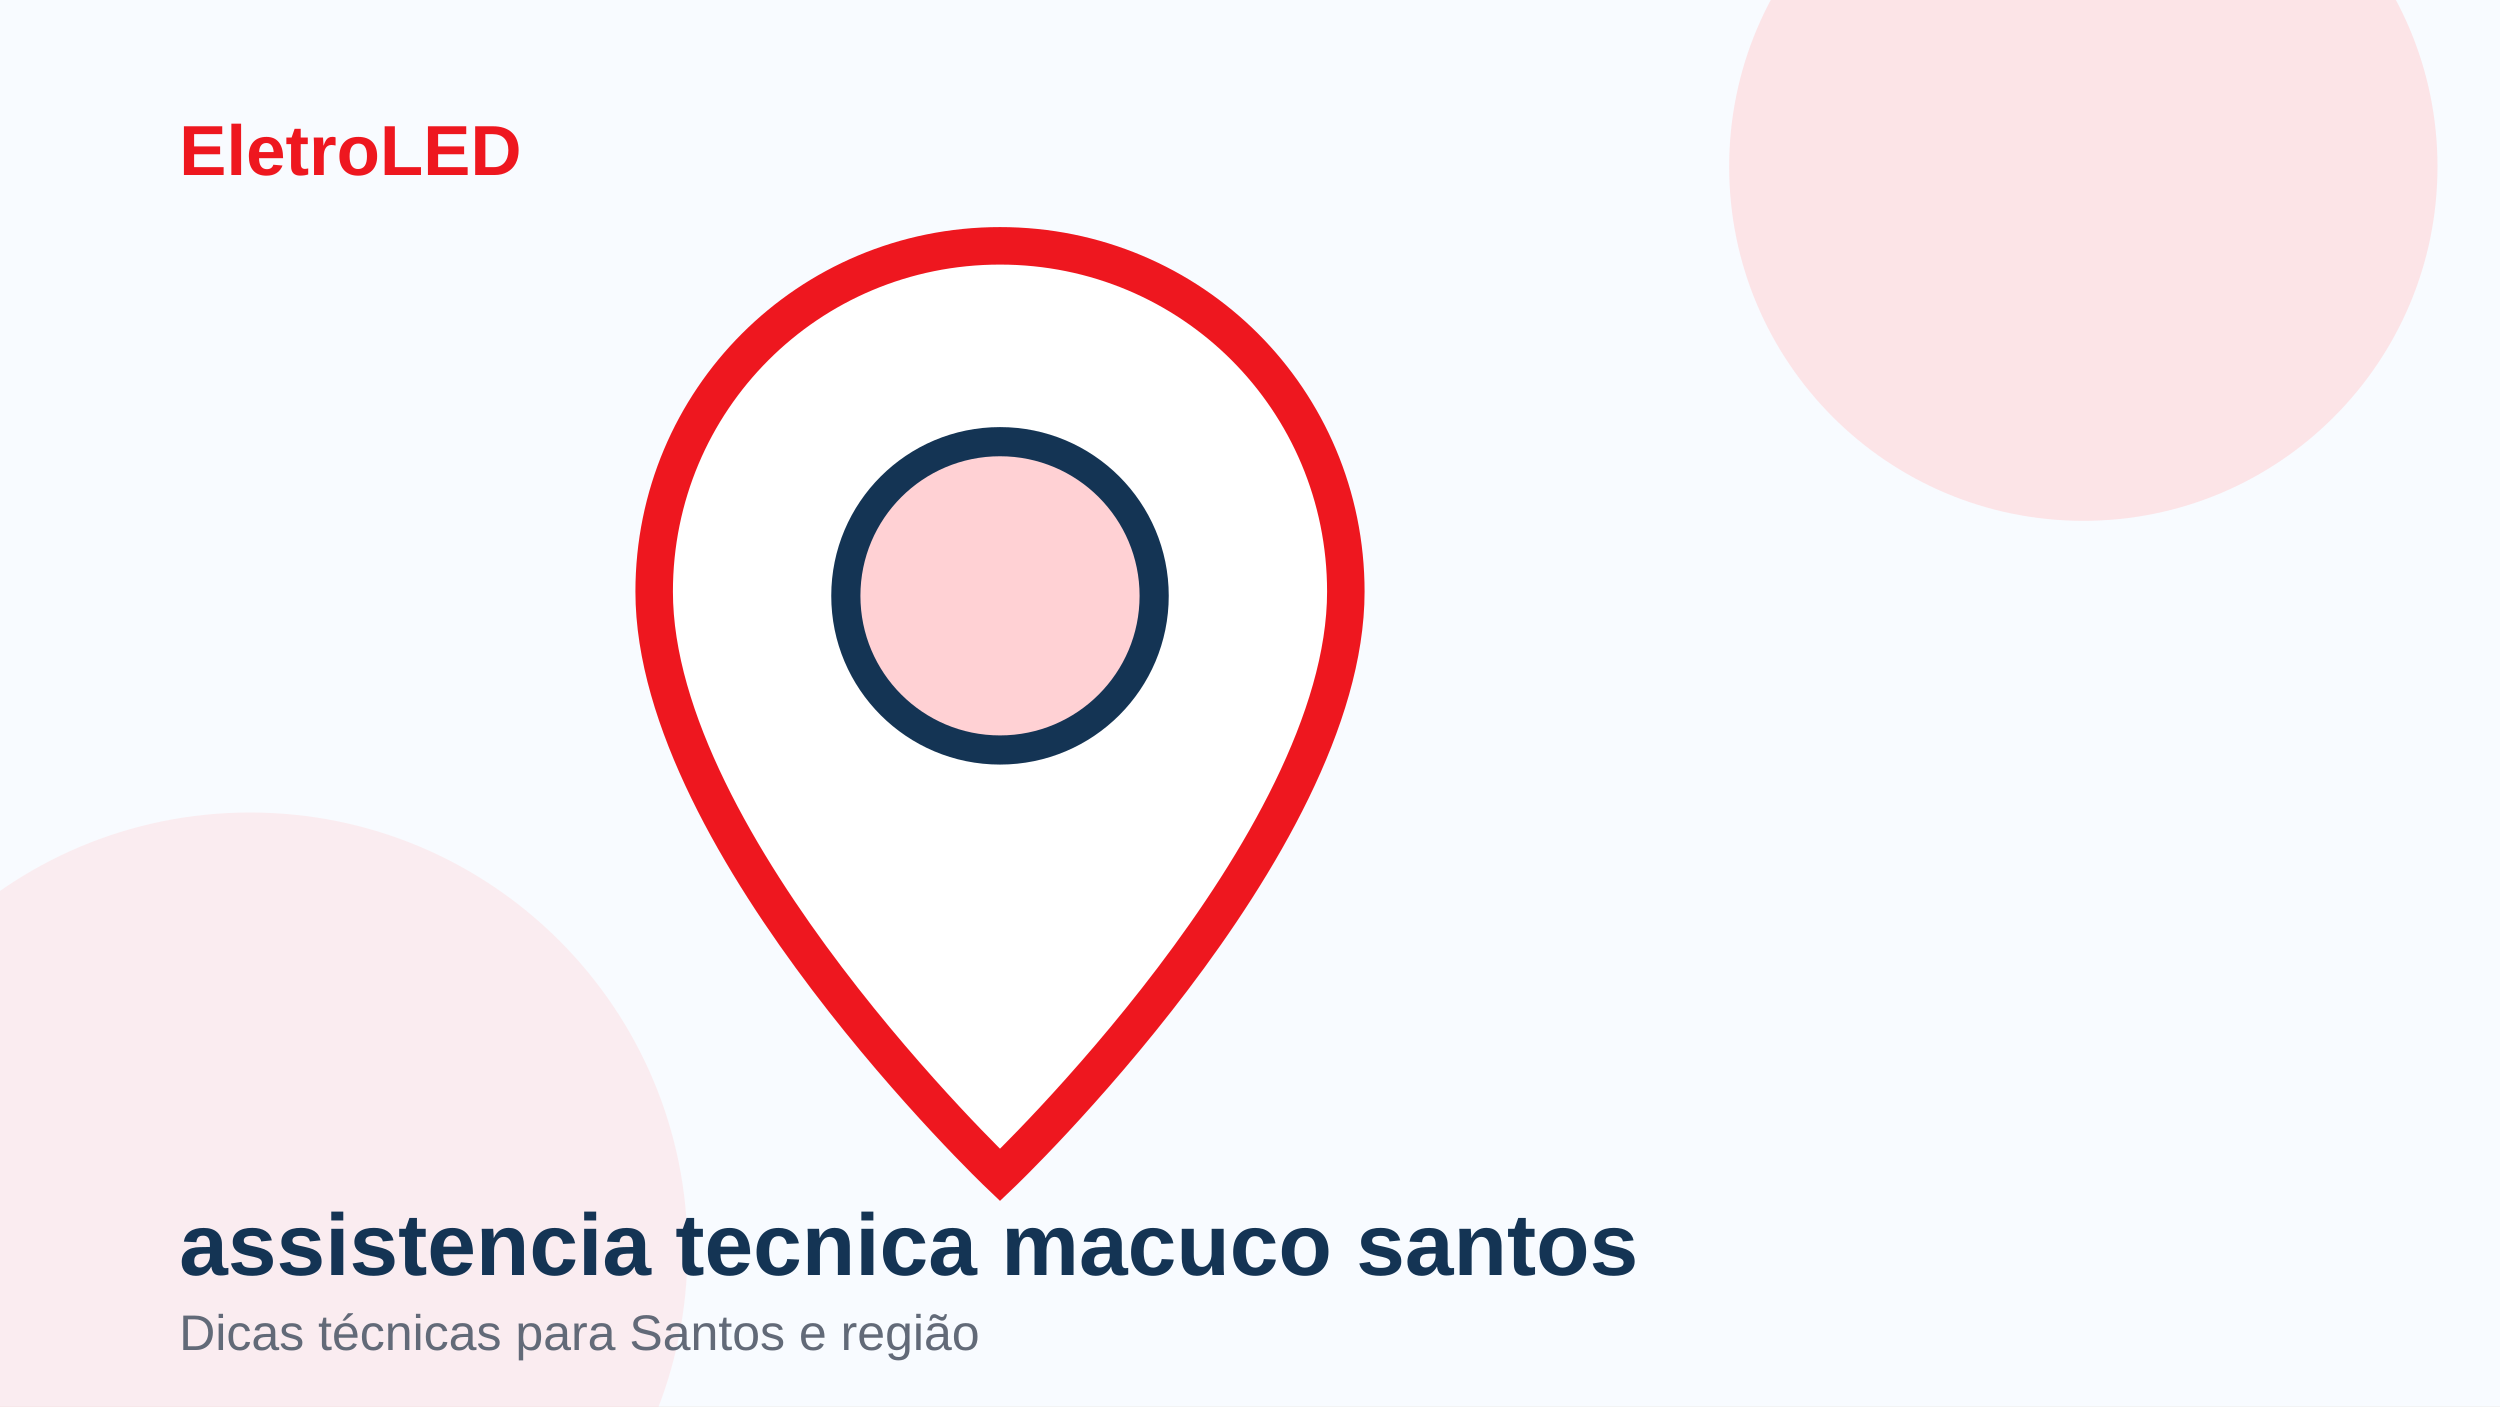
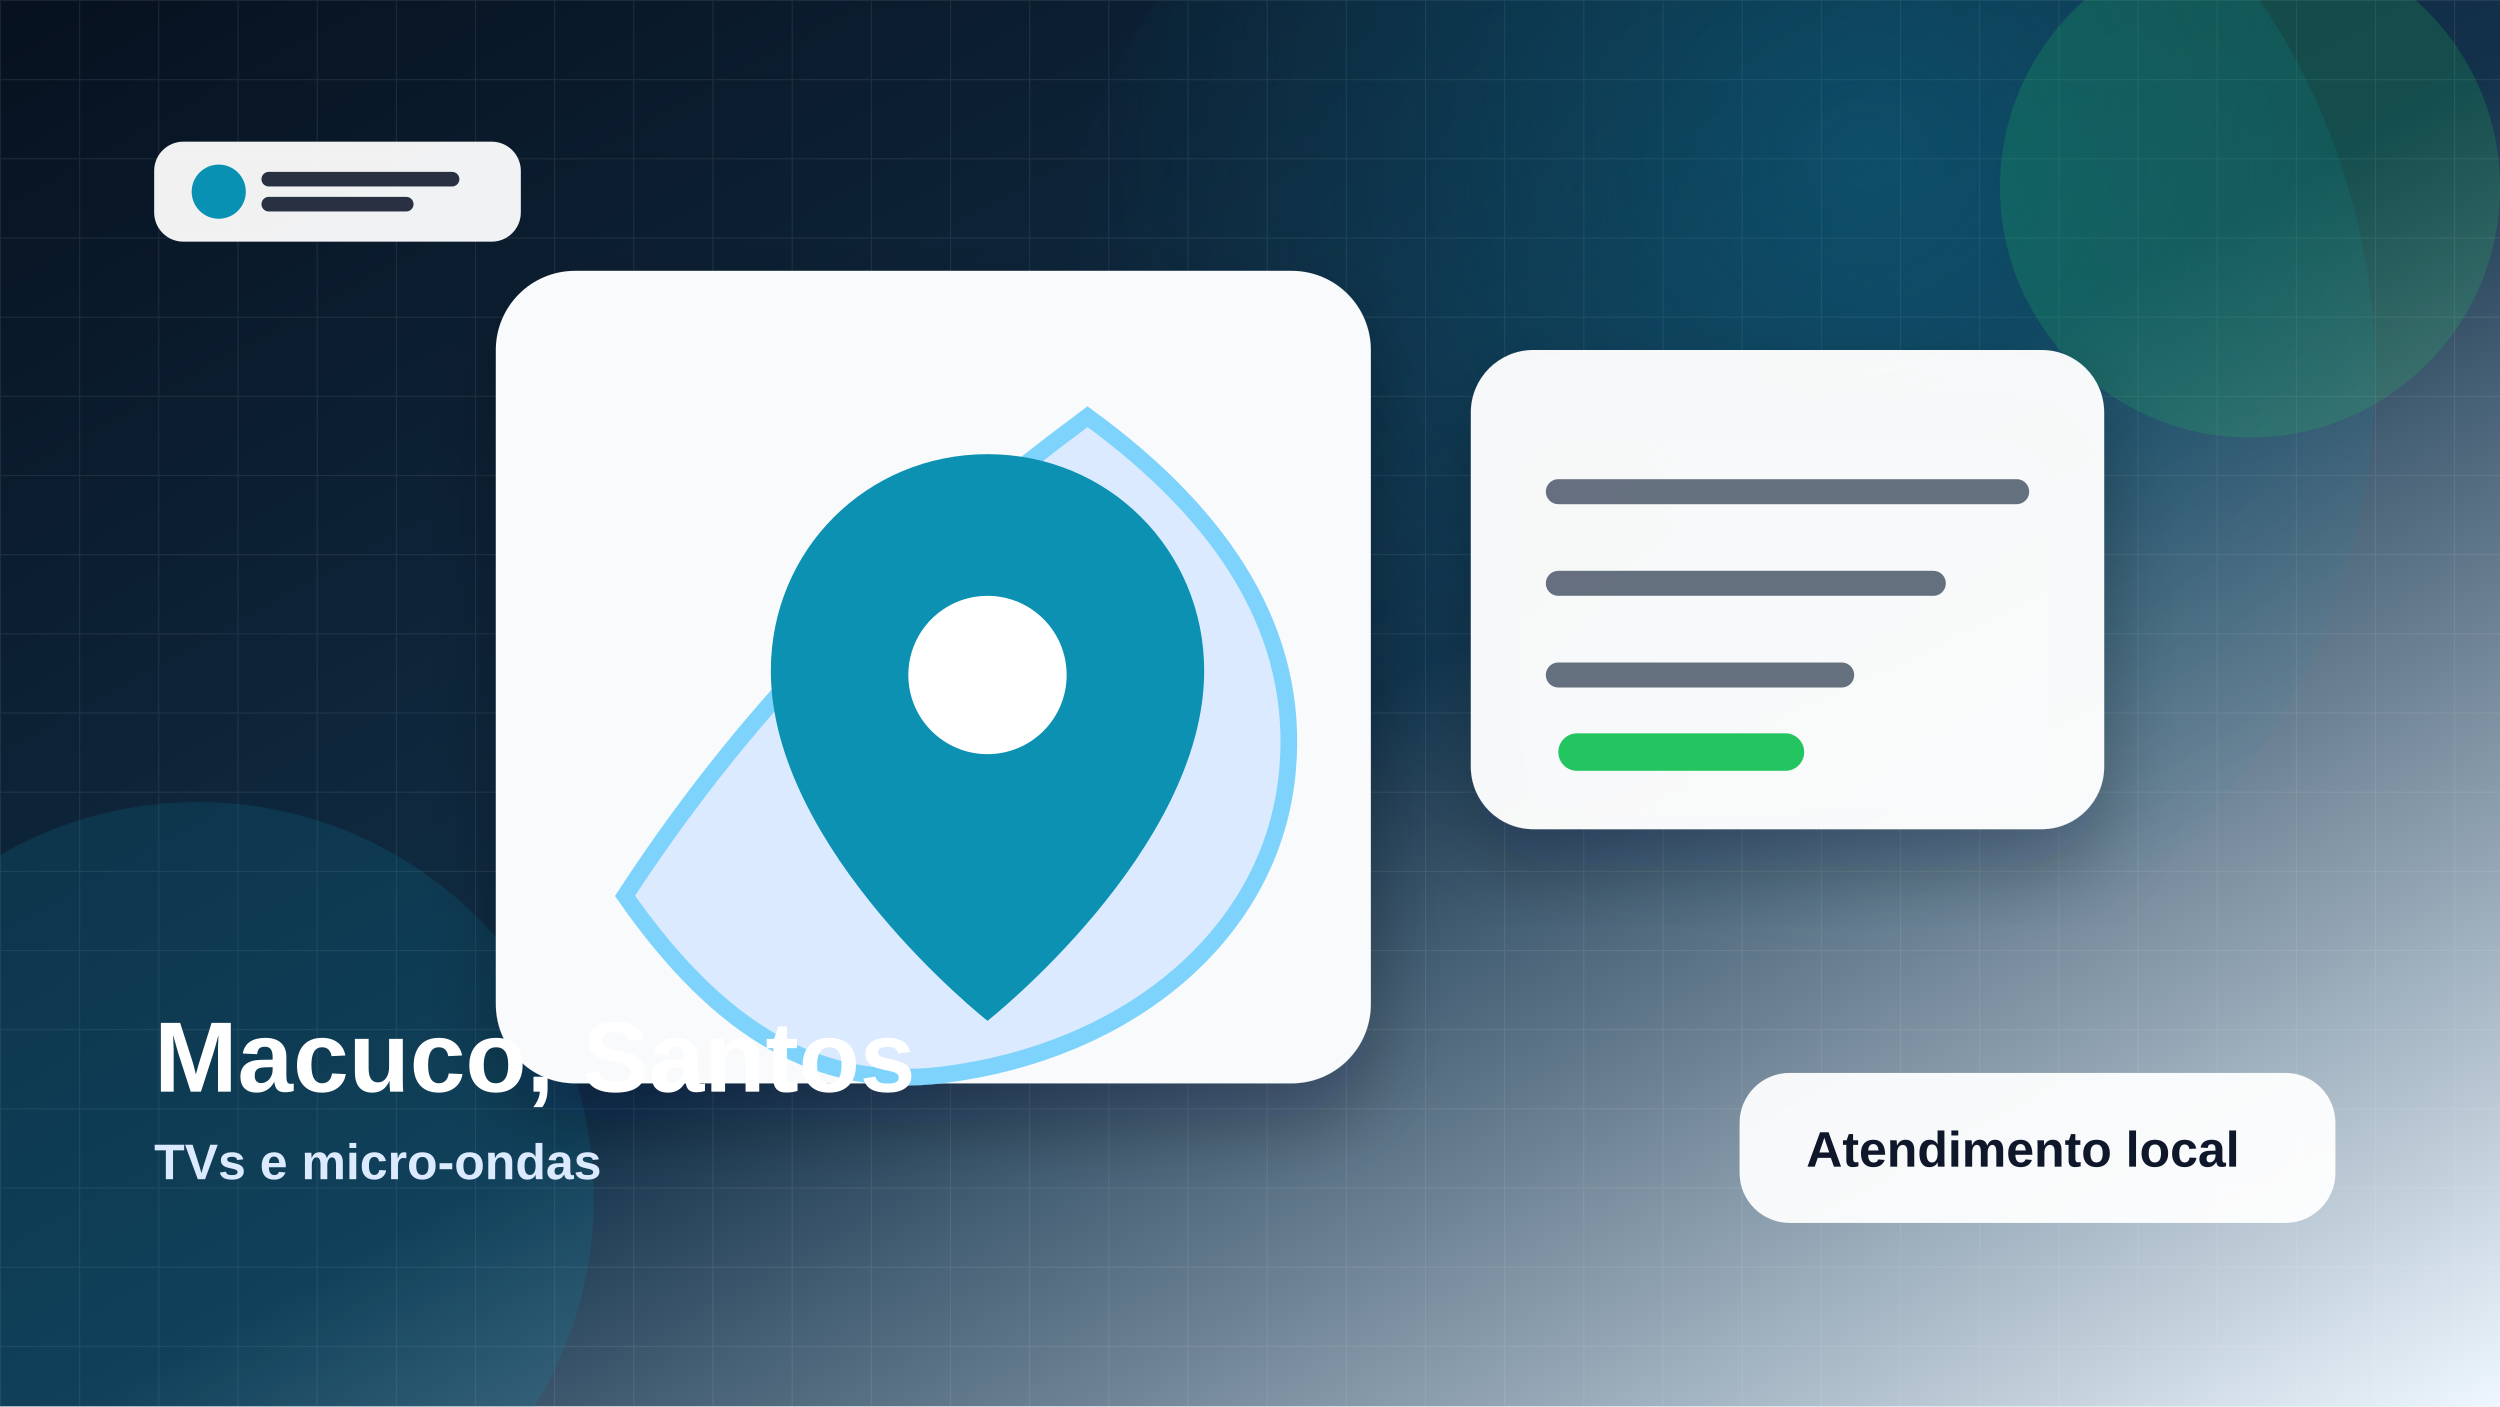
- <svg xmlns="http://www.w3.org/2000/svg" width="1200" height="675" viewBox="0 0 1200 675" role="img" aria-label="assistencia tecnica macuco santos">
-   <rect width="1200" height="675" fill="#f8fbff" />
-   <circle cx="1000" cy="80" r="170" fill="#ffd1d4" opacity=".55" />
-   <circle cx="120" cy="600" r="210" fill="#ffd1d4" opacity=".35" />
-   <path d="M480 118c-92 0-166 74-166 166 0 122 166 280 166 280s166-158 166-280c0-92-74-166-166-166z" fill="#fff" stroke="#ee171f" stroke-width="18" />
-   <circle cx="480" cy="286" r="74" fill="#ffd1d4" stroke="#143454" stroke-width="14" />
-   <text x="86" y="84" font-family="Arial, Helvetica, sans-serif" font-size="34" font-weight="700" fill="#ee171f">EletroLED</text>
-   <text x="86" y="612" font-family="Arial, Helvetica, sans-serif" font-size="42" font-weight="700" fill="#143454">assistencia tecnica macuco santos</text>
-   <text x="86" y="648" font-family="Arial, Helvetica, sans-serif" font-size="24" fill="#626a78">Dicas técnicas para Santos e região</text>
+ <svg xmlns="http://www.w3.org/2000/svg" width="1200" height="675" viewBox="0 0 1200 675" role="img" aria-label="Macuco, Santos - TVs e micro-ondas">
+   <defs>
+     <linearGradient id="bg-local" x1="0" x2="1" y1="0" y2="1">
+       <stop offset="0" stop-color="#07111f" />
+       <stop offset="0.52" stop-color="#12314a" />
+       <stop offset="1" stop-color="#eef7ff" />
+     </linearGradient>
+     <radialGradient id="glow" cx="62%" cy="34%" r="60%">
+       <stop offset="0" stop-color="#0891b2" stop-opacity="0.34" />
+       <stop offset="1" stop-color="#0891b2" stop-opacity="0" />
+     </radialGradient>
+     <pattern id="grid" width="38" height="38" patternUnits="userSpaceOnUse">
+       <path d="M38 0H0V38" fill="none" stroke="#ffffff" stroke-opacity="0.08" stroke-width="1" />
+     </pattern>
+     <filter id="shadow" x="-20%" y="-20%" width="140%" height="140%">
+       <feDropShadow dx="0" dy="18" stdDeviation="18" flood-color="#020617" flood-opacity="0.28" />
+     </filter>
+   </defs>
+   <rect width="1200" height="675" fill="url(#bg-local)" />
+   <rect width="1200" height="675" fill="url(#grid)" />
+   <circle cx="820" cy="180" r="320" fill="url(#glow)" />
+   <circle cx="1080" cy="90" r="120" fill="#22c55e" opacity="0.20" />
+   <circle cx="95" cy="575" r="190" fill="#0891b2" opacity="0.16" />
+   <g filter="url(#shadow)">
+     <rect x="238" y="130" width="420" height="390" rx="38" fill="#f8fafc" />
+     <path d="M300 430c64-98 136-166 222-230 66 48 102 104 96 170-7 78-76 135-166 146-58 7-106-20-152-86z" fill="#dbeafe" stroke="#7dd3fc" stroke-width="8" />
+     <path d="M474 218c-58 0-104 46-104 104 0 86 104 168 104 168s104-82 104-168c0-58-46-104-104-104z" fill="#0891b2" />
+     <circle cx="474" cy="324" r="38" fill="#ffffff" />
+   </g>
+   <g transform="translate(706 168)" filter="url(#shadow)">
+     <rect width="304" height="230" rx="30" fill="#ffffff" opacity="0.96" />
+     <path d="M42 68h220M42 112h180M42 156h136" stroke="#334155" stroke-width="12" stroke-linecap="round" opacity="0.74" />
+     <rect x="42" y="184" width="118" height="18" rx="9" fill="#22c55e" />
+   </g>
+   <g transform="translate(74 68)">
+     <rect width="176" height="48" rx="14" fill="#ffffff" opacity="0.94" />
+     <circle cx="31" cy="24" r="13" fill="#0891b2" />
+     <path d="M55 18h88M55 30h66" stroke="#0f172a" stroke-width="7" stroke-linecap="round" opacity="0.88" />
+   </g>
+   <g transform="translate(74 524)">
+     <text font-family="Arial, Helvetica, sans-serif" font-size="48" font-weight="800" fill="#ffffff">Macuco, Santos</text>
+     <text y="42" font-family="Arial, Helvetica, sans-serif" font-size="24" font-weight="600" fill="#dbeafe">TVs e micro-ondas</text>
+   </g>
+   <g transform="translate(835 515)">
+     <rect width="286" height="72" rx="24" fill="#ffffff" opacity="0.94" />
+     <text x="32" y="45" font-family="Arial, Helvetica, sans-serif" font-size="24" font-weight="800" fill="#0f172a">Atendimento local</text>
+   </g>
</svg>
